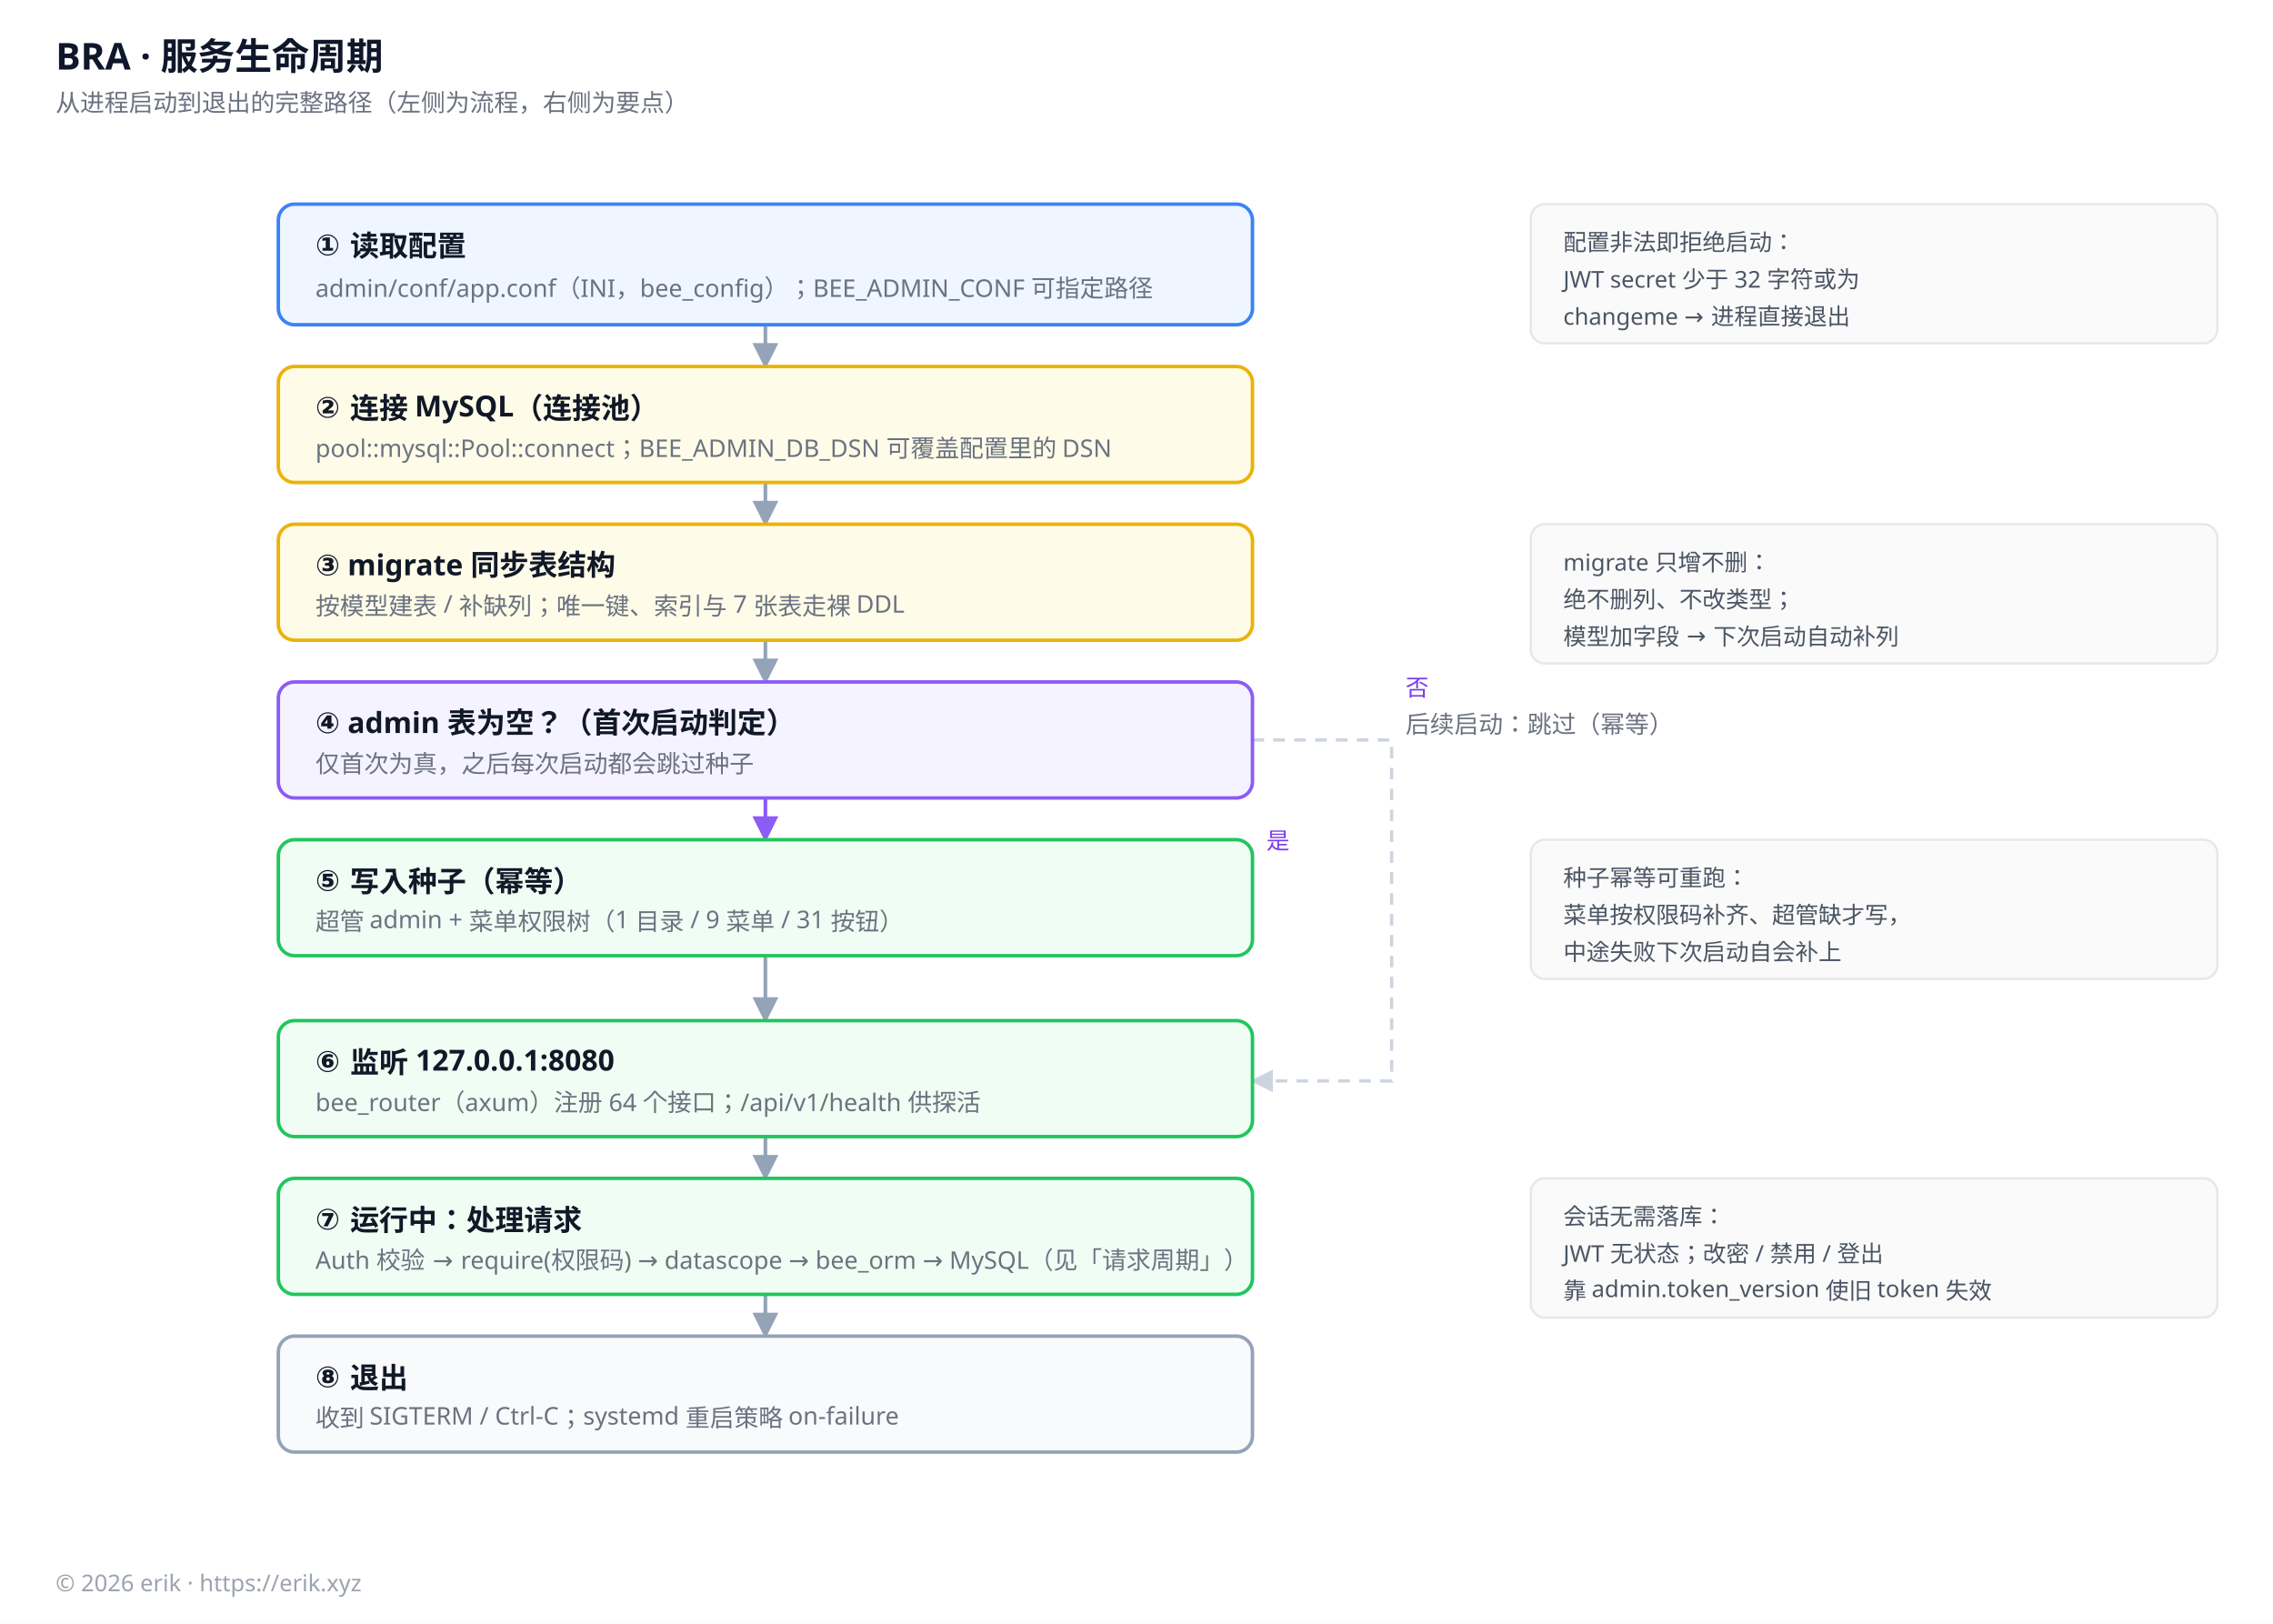
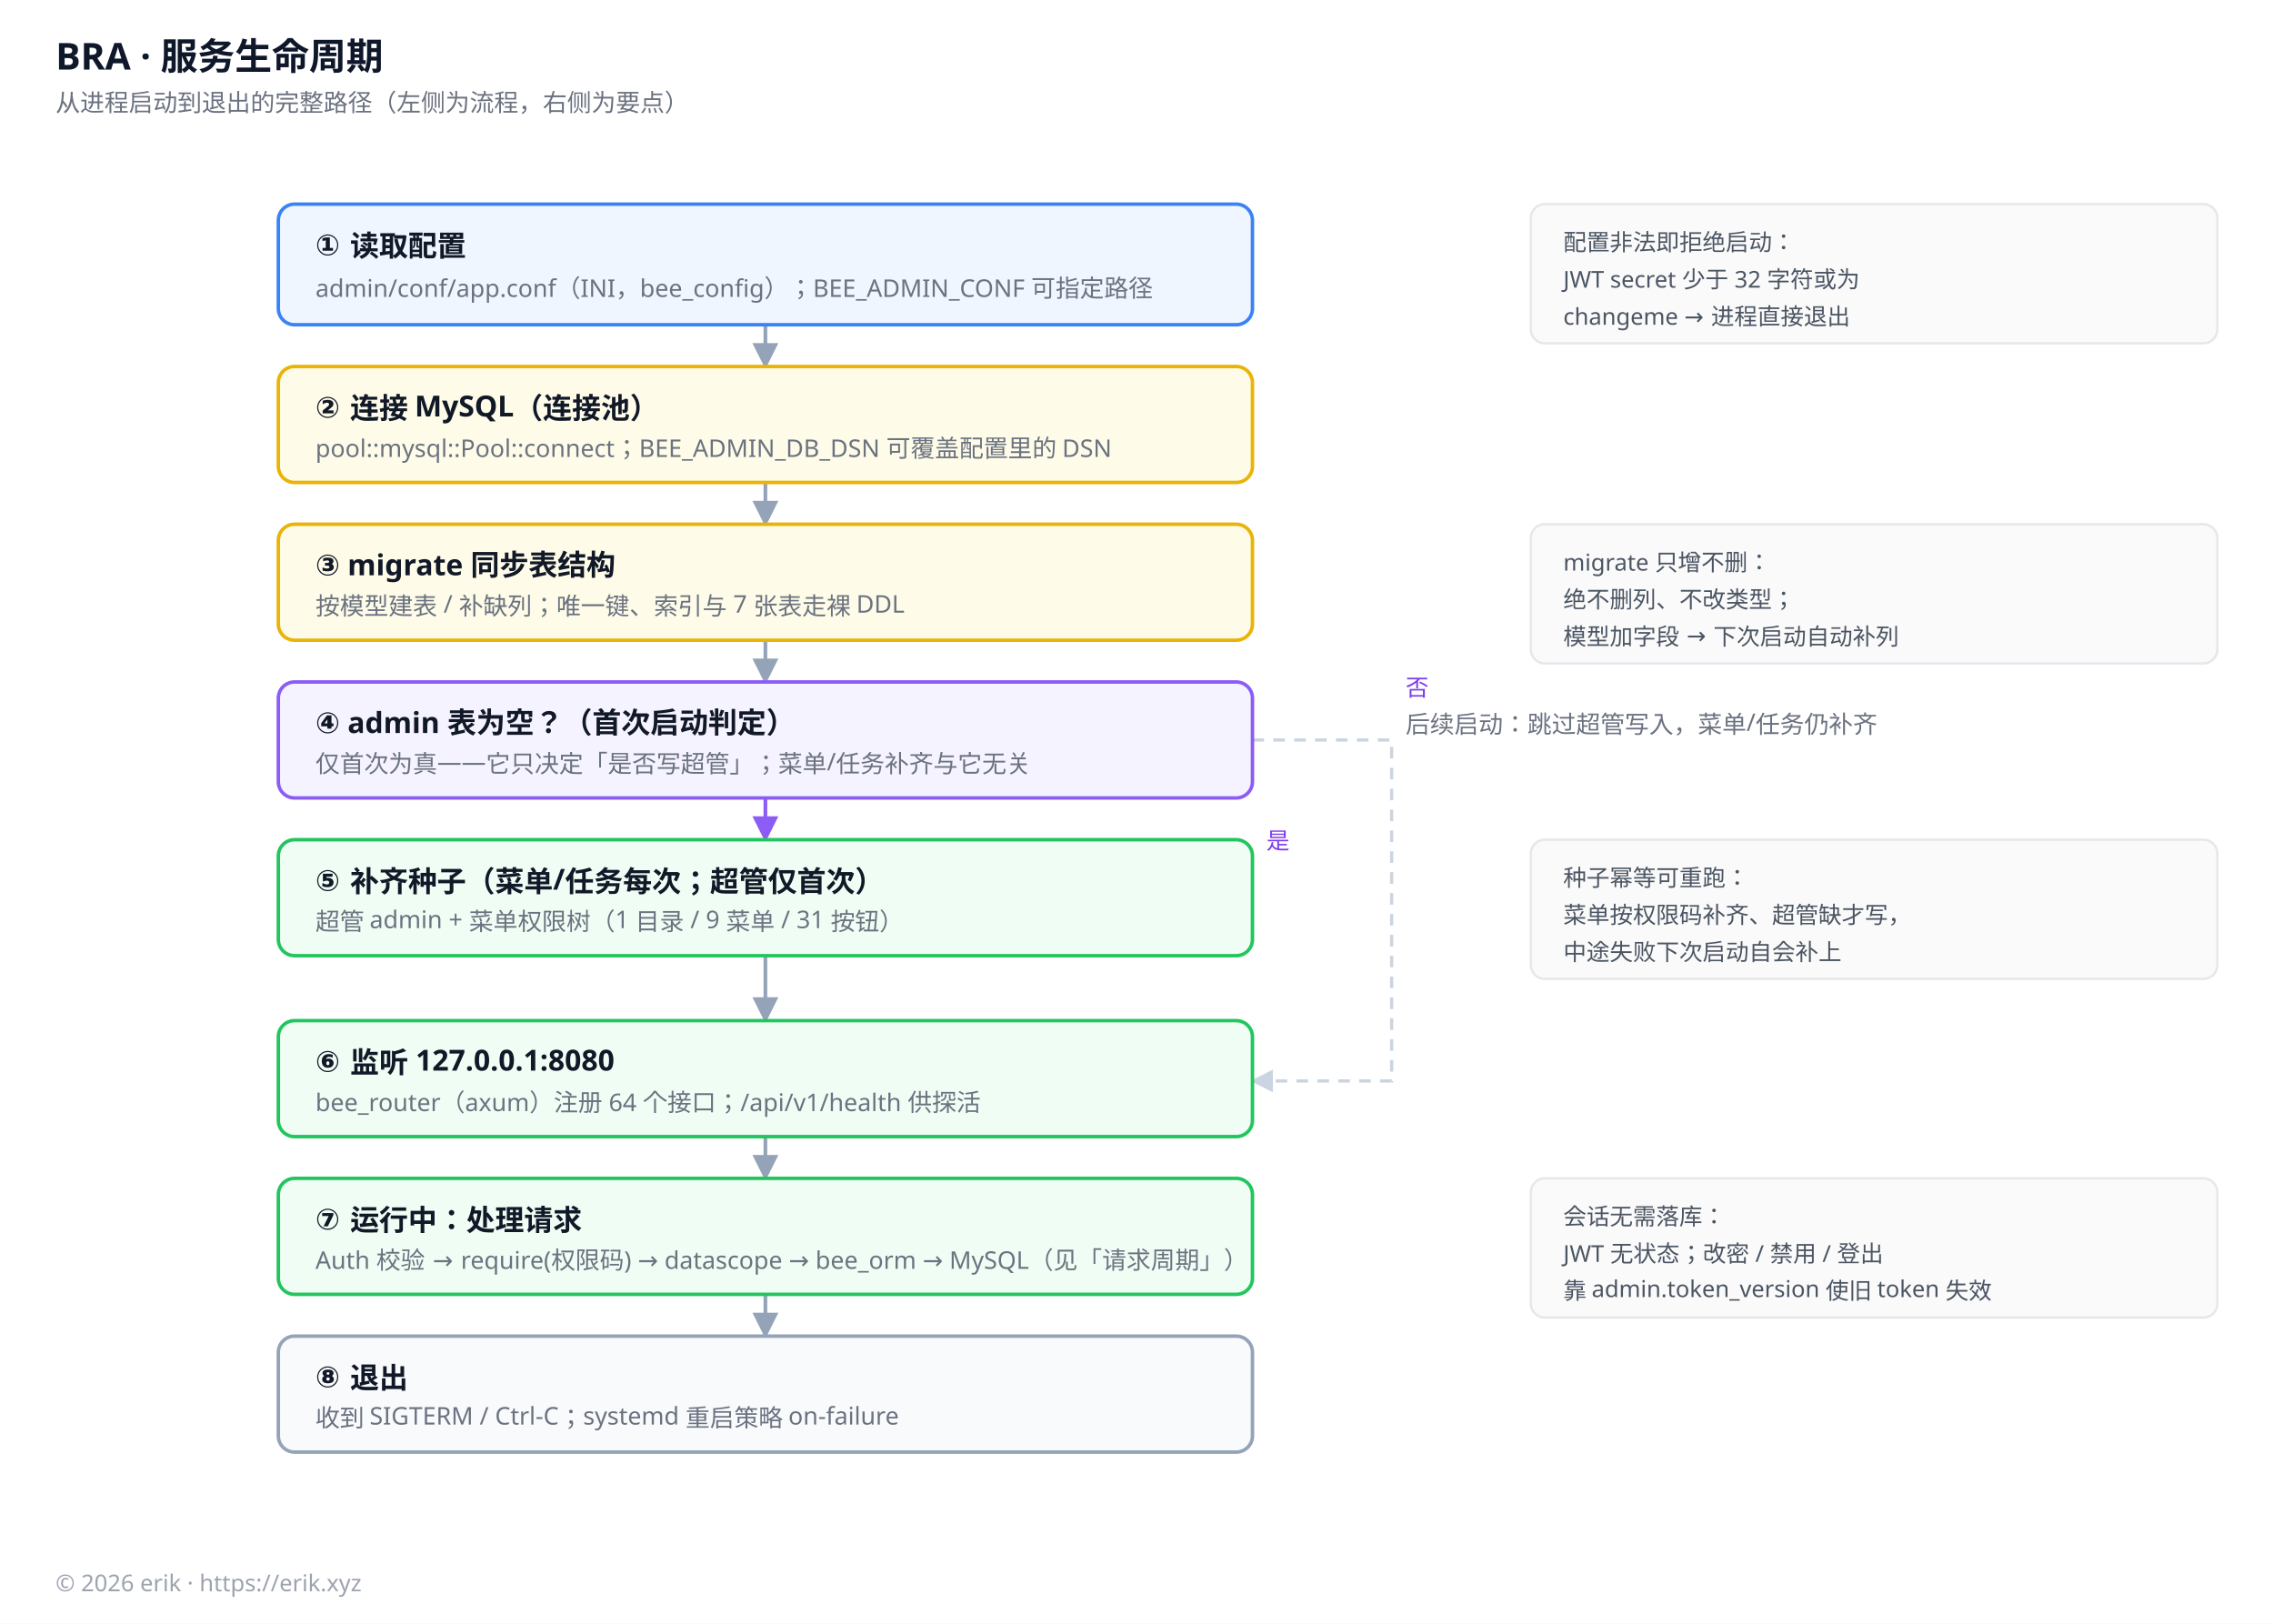
<svg xmlns="http://www.w3.org/2000/svg" viewBox="0 0 980 700" width="980" height="700" role="img" aria-label="BRA 服务生命周期图">
  <style>
    .bg { fill: #ffffff; }
    .box-start  { fill: #eff6ff; stroke: #3b82f6; stroke-width: 1.5; }
    .box-db     { fill: #fefce8; stroke: #eab308; stroke-width: 1.5; }
    .box-backend{ fill: #f0fdf4; stroke: #22c55e; stroke-width: 1.5; }
    .box-decision { fill: #f5f3ff; stroke: #8b5cf6; stroke-width: 1.5; }
    .box-end    { fill: #f8fafc; stroke: #94a3b8; stroke-width: 1.5; }
    .note       { fill: #fafafa; stroke: #e5e7eb; stroke-width: 1; }
    .t-name { font: 600 12.5px system-ui, "PingFang SC", "Microsoft YaHei", sans-serif; fill: #111827; }
    .t-sub  { font: 10.5px system-ui, "PingFang SC", "Microsoft YaHei", sans-serif; fill: #6b7280; }
    .t-note { font: 10px system-ui, "PingFang SC", "Microsoft YaHei", sans-serif; fill: #4b5563; }
    .t-edge { font: 10px system-ui, "PingFang SC", "Microsoft YaHei", sans-serif; fill: #7c3aed; }
    .t-title{ font: 700 16px system-ui, "PingFang SC", "Microsoft YaHei", sans-serif; fill: #0f172a; }
    .t-foot { font: 10px system-ui, "PingFang SC", "Microsoft YaHei", sans-serif; fill: #9ca3af; }
    .a  { stroke: #94a3b8; stroke-width: 1.6; fill: none; }
    .a-yes { stroke: #8b5cf6; stroke-width: 1.6; fill: none; }
    .a-no  { stroke: #cbd5e1; stroke-width: 1.4; fill: none; stroke-dasharray: 5 4; }
  </style>
  <defs>
    <marker id="a" viewBox="0 0 10 10" refX="9" refY="5" markerWidth="7" markerHeight="7" orient="auto-start-reverse">
      <path d="M0,0 L10,5 L0,10 z" fill="#94a3b8" />
    </marker>
    <marker id="ay" viewBox="0 0 10 10" refX="9" refY="5" markerWidth="7" markerHeight="7" orient="auto-start-reverse">
      <path d="M0,0 L10,5 L0,10 z" fill="#8b5cf6" />
    </marker>
    <marker id="an" viewBox="0 0 10 10" refX="9" refY="5" markerWidth="7" markerHeight="7" orient="auto-start-reverse">
      <path d="M0,0 L10,5 L0,10 z" fill="#cbd5e1" />
    </marker>
  </defs>
  <rect class="bg" x="0" y="0" width="980" height="700" />
  <text class="t-title" x="24" y="30">BRA · 服务生命周期</text>
  <text class="t-sub" x="24" y="48">从进程启动到退出的完整路径（左侧为流程，右侧为要点）</text>
  <path class="a" d="M330,140 L330,158" marker-end="url(#a)" />
  <path class="a" d="M330,208 L330,226" marker-end="url(#a)" />
  <path class="a" d="M330,276 L330,294" marker-end="url(#a)" />
  <path class="a-yes" d="M330,344 L330,362" marker-end="url(#ay)" />
  <path class="a" d="M330,412 L330,440" marker-end="url(#a)" />
  <path class="a" d="M330,490 L330,508" marker-end="url(#a)" />
  <path class="a" d="M330,558 L330,576" marker-end="url(#a)" />
  <path class="a-no" d="M540,319 L600,319 L600,466 L540,466" marker-end="url(#an)" />
  <text class="t-edge" x="606" y="300">否</text>
-   <text class="t-sub" x="606" y="316">后续启动：跳过（幂等）</text>
+   <text class="t-sub" x="606" y="316">后续启动：跳过超管写入，菜单/任务仍补齐</text>
  <text class="t-edge" x="546" y="366">是</text>
  <rect class="box-start" x="120" y="88" width="420" height="52" rx="7" />
  <text class="t-name" x="136" y="110">① 读取配置</text>
  <text class="t-sub" x="136" y="128">admin/conf/app.conf（INI，bee_config）；BEE_ADMIN_CONF 可指定路径</text>
  <rect class="box-db" x="120" y="158" width="420" height="50" rx="7" />
  <text class="t-name" x="136" y="180">② 连接 MySQL（连接池）</text>
  <text class="t-sub" x="136" y="197">pool::mysql::Pool::connect；BEE_ADMIN_DB_DSN 可覆盖配置里的 DSN</text>
  <rect class="box-db" x="120" y="226" width="420" height="50" rx="7" />
  <text class="t-name" x="136" y="248">③ migrate 同步表结构</text>
  <text class="t-sub" x="136" y="265">按模型建表 / 补缺列；唯一键、索引与 7 张表走裸 DDL</text>
  <rect class="box-decision" x="120" y="294" width="420" height="50" rx="7" />
  <text class="t-name" x="136" y="316">④ admin 表为空？（首次启动判定）</text>
-   <text class="t-sub" x="136" y="333">仅首次为真，之后每次启动都会跳过种子</text>
+   <text class="t-sub" x="136" y="333">仅首次为真——它只决定「是否写超管」；菜单/任务补齐与它无关</text>
  <rect class="box-backend" x="120" y="362" width="420" height="50" rx="7" />
-   <text class="t-name" x="136" y="384">⑤ 写入种子（幂等）</text>
+   <text class="t-name" x="136" y="384">⑤ 补齐种子（菜单/任务每次；超管仅首次）</text>
  <text class="t-sub" x="136" y="401">超管 admin + 菜单权限树（1 目录 / 9 菜单 / 31 按钮）</text>
  <rect class="box-backend" x="120" y="440" width="420" height="50" rx="7" />
  <text class="t-name" x="136" y="462">⑥ 监听 127.0.0.1:8080</text>
  <text class="t-sub" x="136" y="479">bee_router（axum）注册 64 个接口；/api/v1/health 供探活</text>
  <rect class="box-backend" x="120" y="508" width="420" height="50" rx="7" />
  <text class="t-name" x="136" y="530">⑦ 运行中：处理请求</text>
  <text class="t-sub" x="136" y="547">Auth 校验 → require(权限码) → datascope → bee_orm → MySQL（见「请求周期」）</text>
  <rect class="box-end" x="120" y="576" width="420" height="50" rx="7" />
  <text class="t-name" x="136" y="598">⑧ 退出</text>
  <text class="t-sub" x="136" y="615">收到 SIGTERM / Ctrl-C；systemd 重启策略 on-failure</text>
  <rect class="note" x="660" y="88" width="296" height="60" rx="6" />
  <text class="t-note" x="674" y="108">配置非法即拒绝启动：</text>
  <text class="t-note" x="674" y="124">JWT secret 少于 32 字符或为</text>
  <text class="t-note" x="674" y="140">changeme → 进程直接退出</text>
  <rect class="note" x="660" y="226" width="296" height="60" rx="6" />
  <text class="t-note" x="674" y="246">migrate 只增不删：</text>
  <text class="t-note" x="674" y="262">绝不删列、不改类型；</text>
  <text class="t-note" x="674" y="278">模型加字段 → 下次启动自动补列</text>
  <rect class="note" x="660" y="362" width="296" height="60" rx="6" />
  <text class="t-note" x="674" y="382">种子幂等可重跑：</text>
  <text class="t-note" x="674" y="398">菜单按权限码补齐、超管缺才写，</text>
  <text class="t-note" x="674" y="414">中途失败下次启动自会补上</text>
  <rect class="note" x="660" y="508" width="296" height="60" rx="6" />
  <text class="t-note" x="674" y="528">会话无需落库：</text>
  <text class="t-note" x="674" y="544">JWT 无状态；改密 / 禁用 / 登出</text>
  <text class="t-note" x="674" y="560">靠 admin.token_version 使旧 token 失效</text>
  <text class="t-foot" x="24" y="686">© 2026 erik · https://erik.xyz</text>
</svg>
